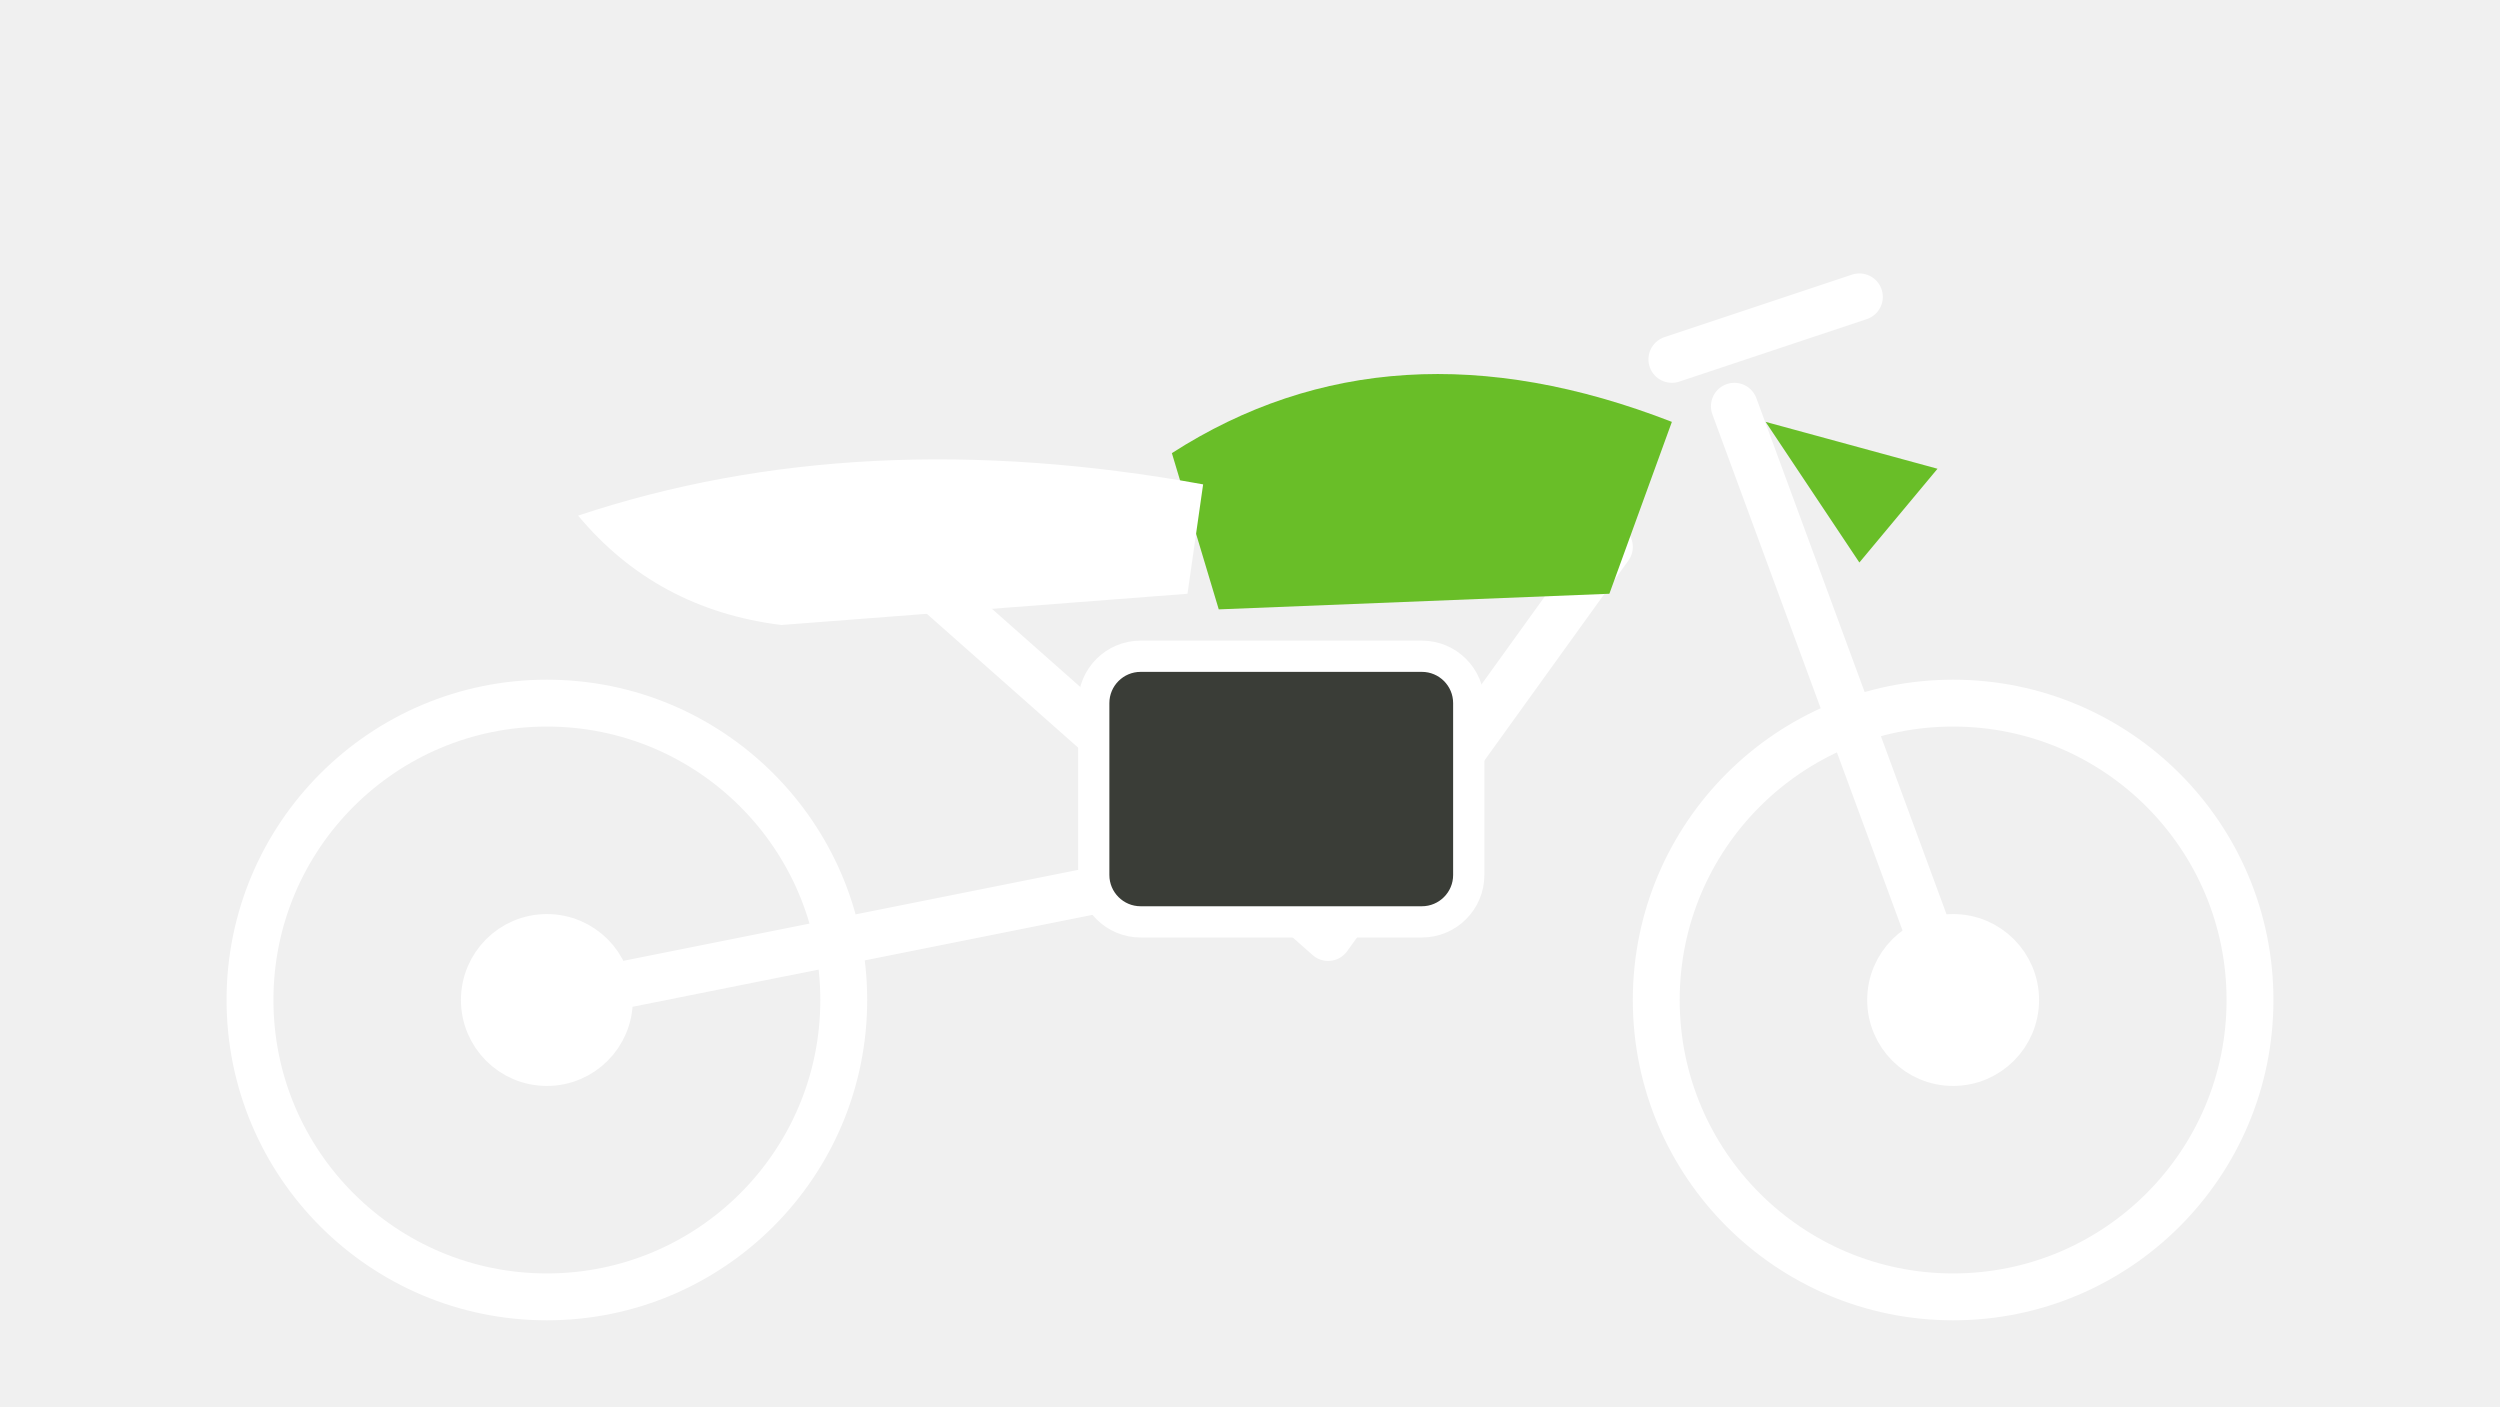
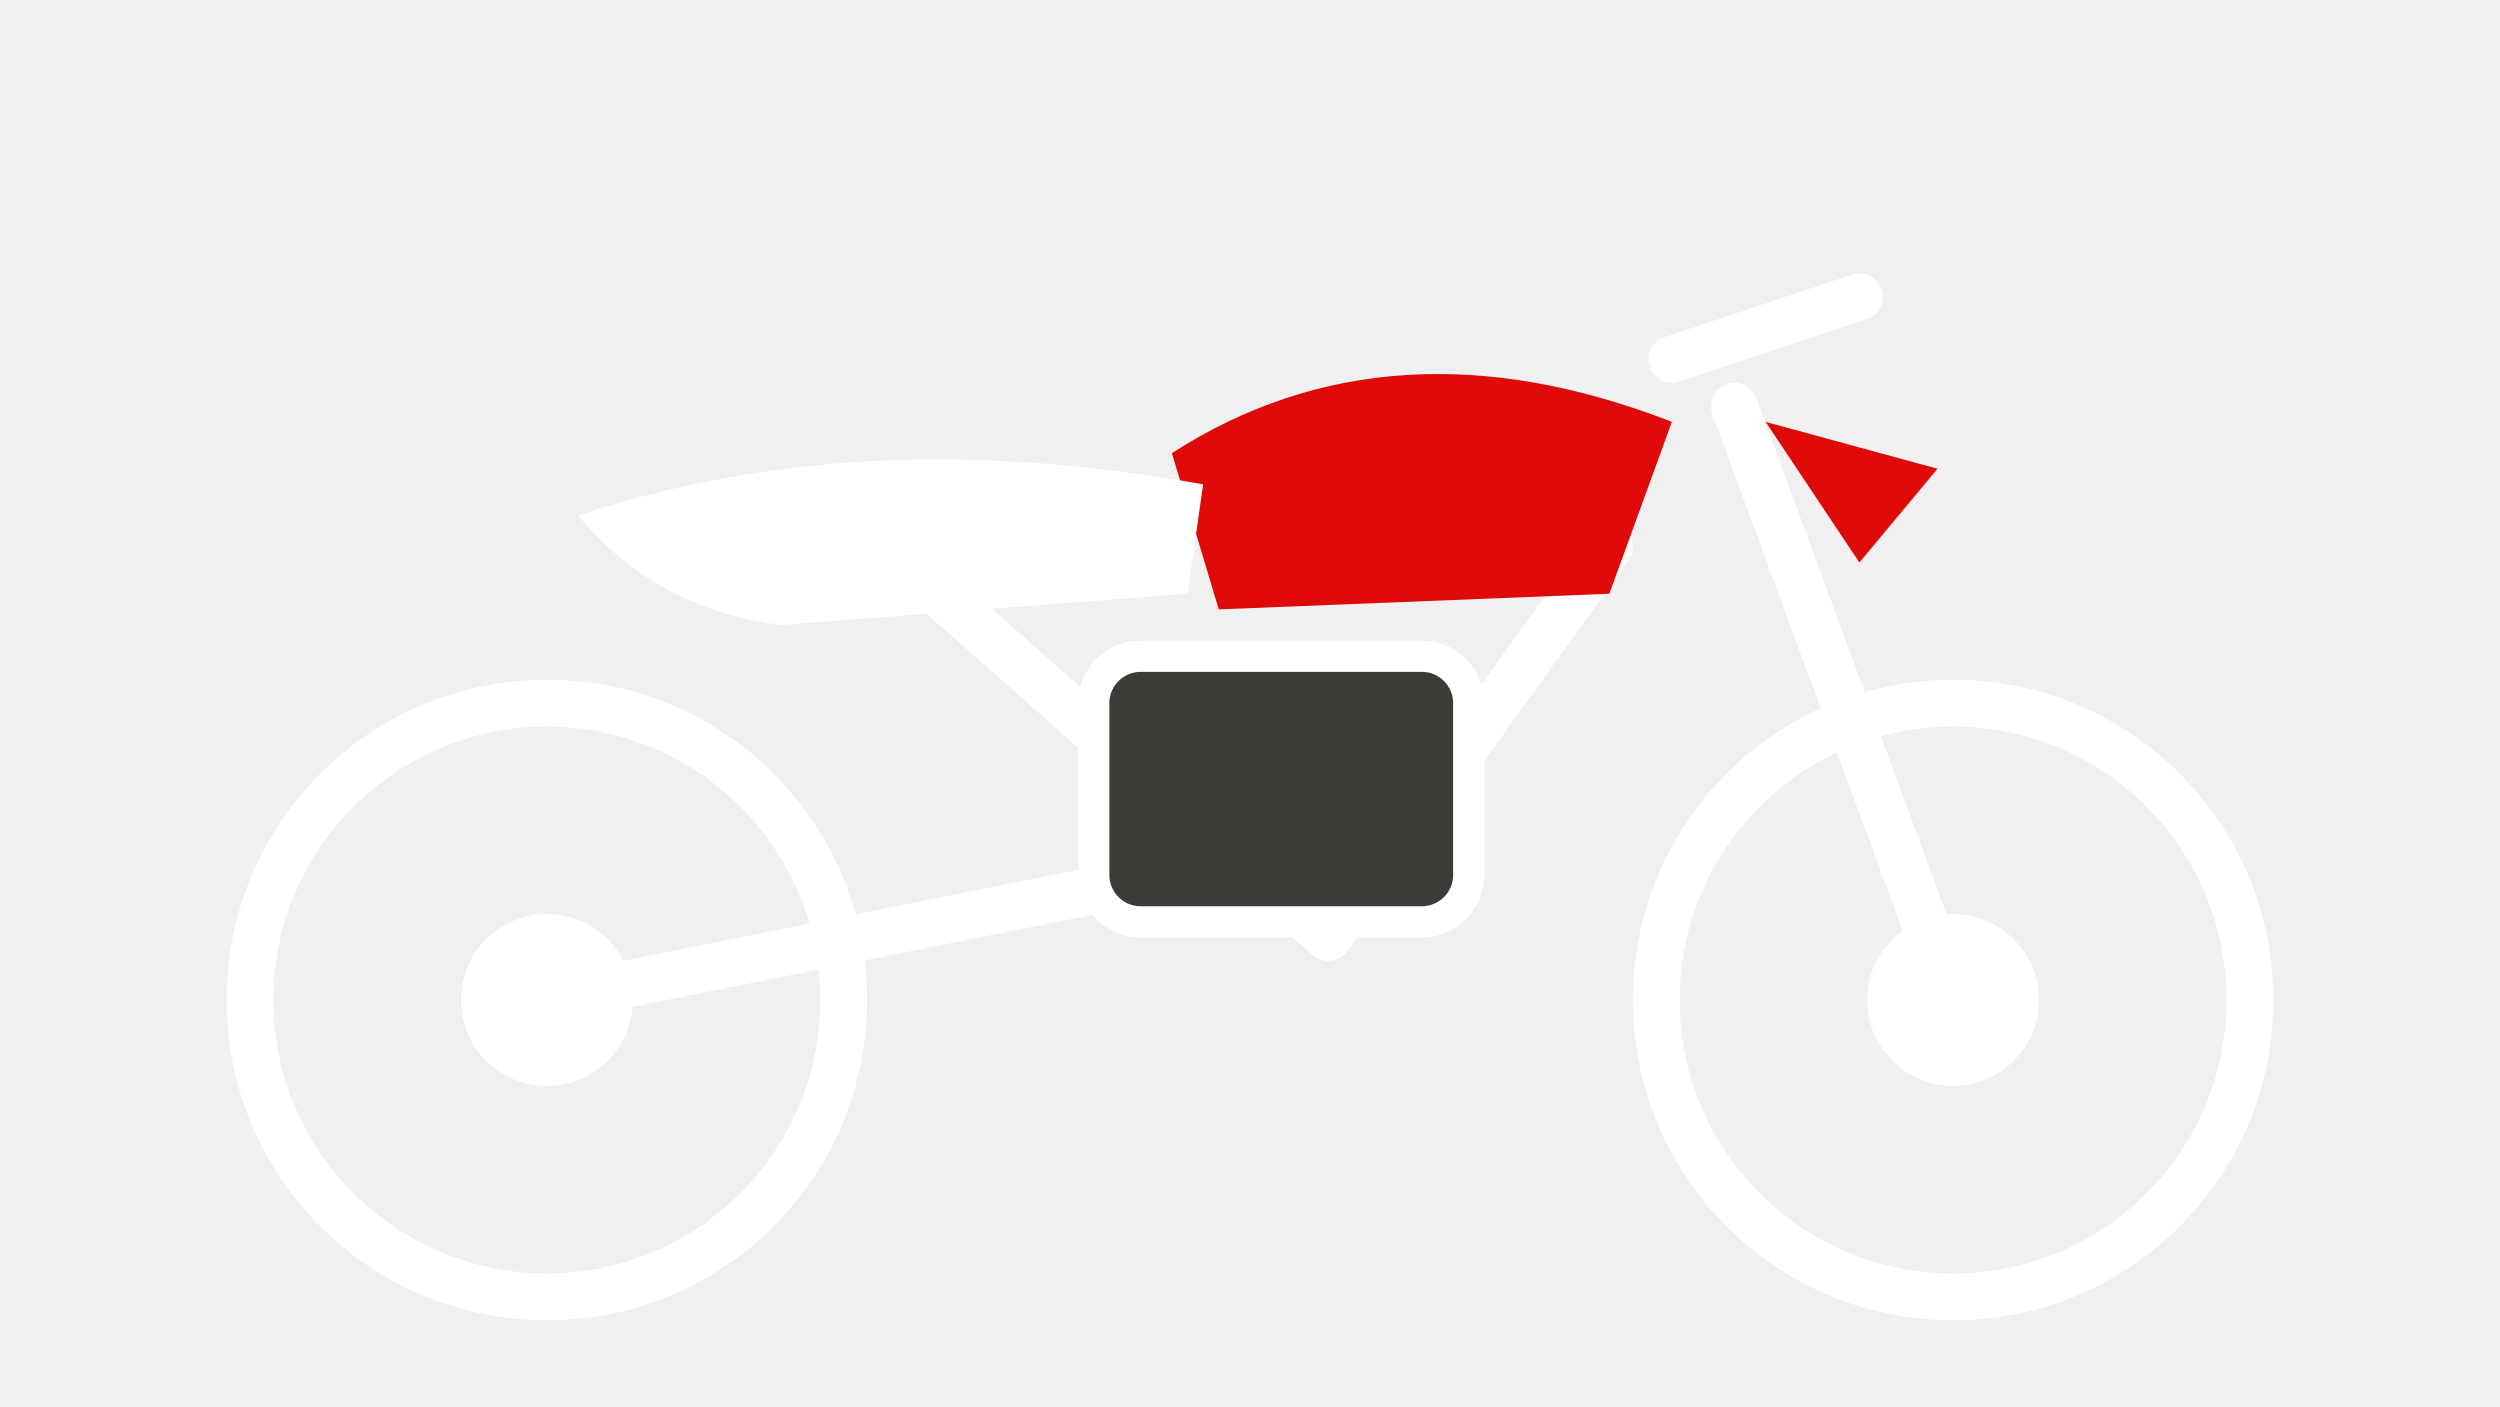
<svg xmlns="http://www.w3.org/2000/svg" viewBox="0 0 320 180" fill="none">
  <g stroke="#ffffff" stroke-width="6" stroke-linecap="round" stroke-linejoin="round">
    <circle cx="70" cy="128" r="38" />
    <circle cx="250" cy="128" r="38" />
    <circle cx="70" cy="128" r="8" fill="#ffffff" />
    <circle cx="250" cy="128" r="8" fill="#ffffff" />
    <path d="M70 128 L150 112" />
    <path d="M250 128 L222 52" />
    <path d="M118 74 L170 120 L206 70" />
    <path d="M214 46 L238 38" />
  </g>
-   <path d="M150 58 Q178 40 214 54 L206 76 L156 78 Z" fill="#69be28" />
+   <path d="M150 58 Q178 40 214 54 L206 76 L156 78 Z" fill="#df0909" />
  <path d="M74 66 Q110 54 154 62 L152 76 L100 80 Q84 78 74 66 Z" fill="#ffffff" />
  <rect x="140" y="84" width="48" height="34" rx="6" fill="#3a3d37" stroke="#ffffff" stroke-width="4" />
-   <path d="M226 54 L248 60 L238 72 Z" fill="#69be28" />
+   <path d="M226 54 L248 60 L238 72 Z" fill="#df0909" />
</svg>
